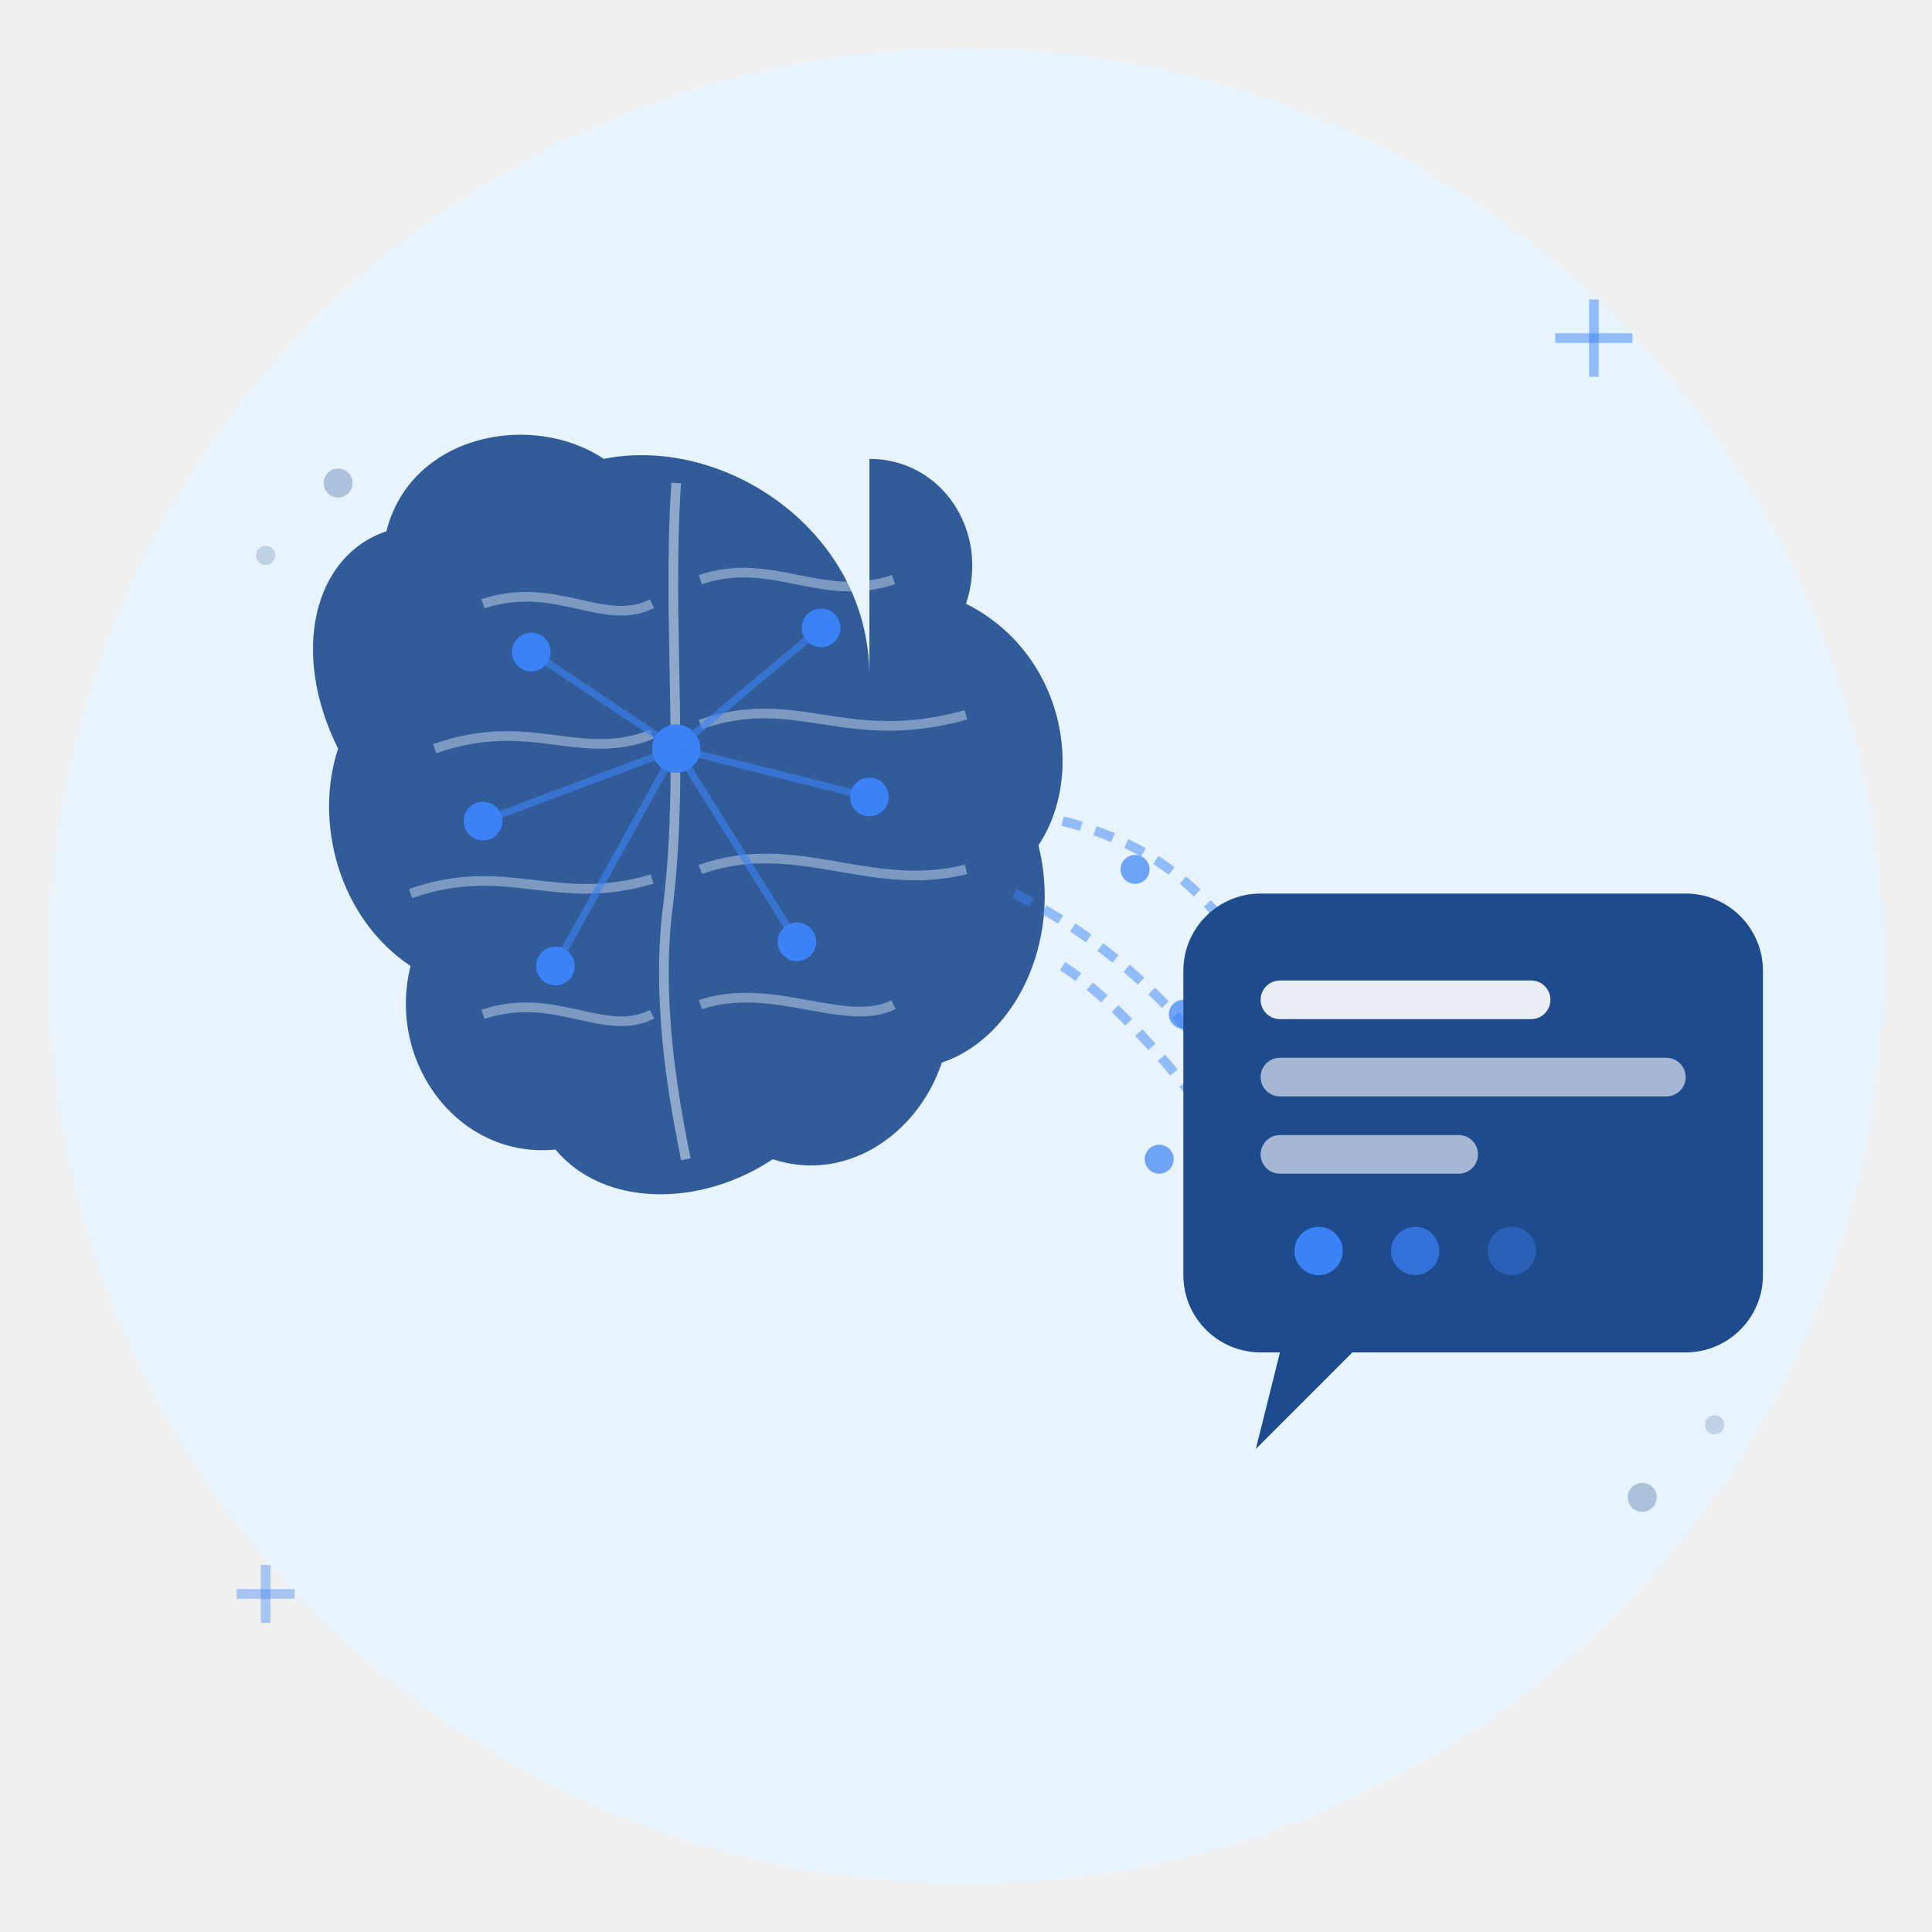
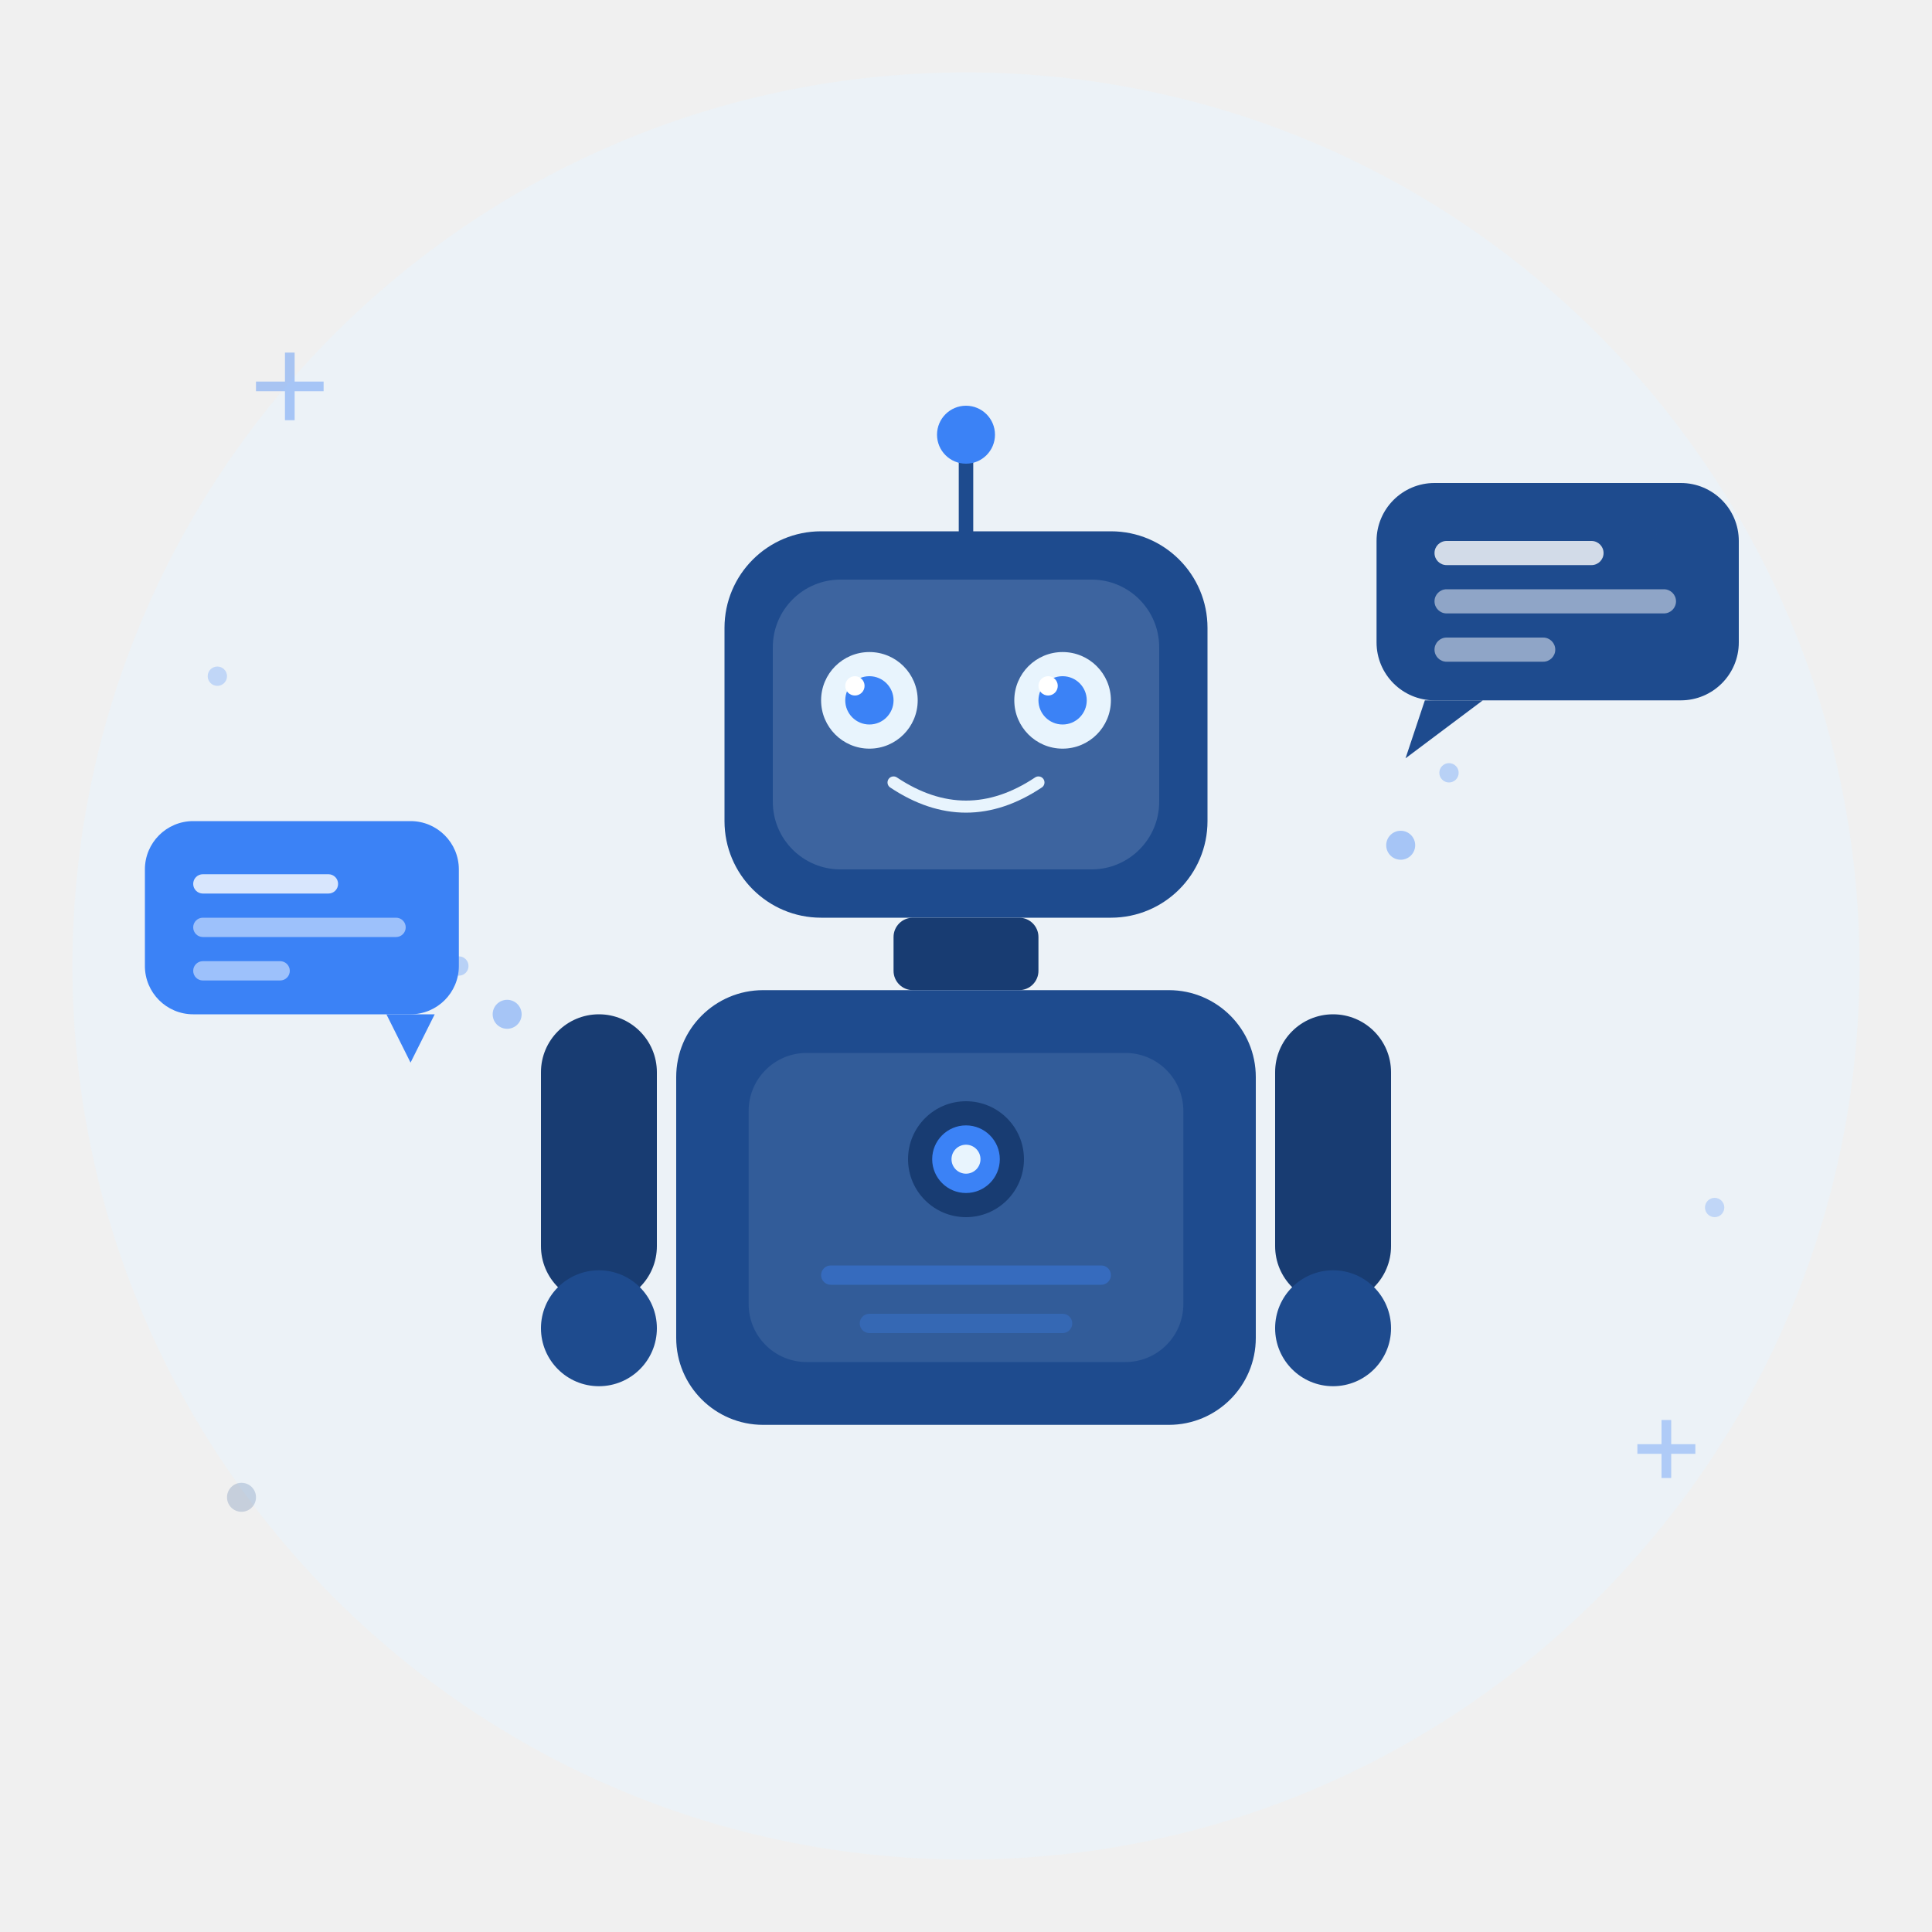
<svg xmlns="http://www.w3.org/2000/svg" viewBox="0 0 400 400" fill="none">
-   <circle cx="200" cy="200" r="190" fill="#E8F4FD" />
-   <g transform="translate(60, 80)">
-     <path d="M120 60 C120 30, 90 10, 65 15 C50 5, 25 10, 20 30 C5 35, 0 55, 10 75 C5 90, 10 110, 25 120 C20 140, 35 160, 55 158 C65 170, 85 170, 100 160 C115 165, 130 155, 135 140 C150 135, 160 115, 155 95 C165 80, 160 55, 140 45 C145 30, 135 15, 120 15 Z" fill="#1E4B8E" opacity="0.9" />
-     <path d="M80 20 C78 50, 82 80, 78 110 C76 130, 80 150, 82 160" stroke="#E8F4FD" stroke-width="2" fill="none" opacity="0.5" />
-     <path d="M40 45 C55 40, 65 50, 75 45" stroke="#E8F4FD" stroke-width="2" fill="none" opacity="0.4" />
-     <path d="M85 40 C100 35, 110 45, 125 40" stroke="#E8F4FD" stroke-width="2" fill="none" opacity="0.4" />
-     <path d="M30 75 C50 68, 60 78, 75 72" stroke="#E8F4FD" stroke-width="2" fill="none" opacity="0.4" />
-     <path d="M85 70 C105 63, 115 75, 140 68" stroke="#E8F4FD" stroke-width="2" fill="none" opacity="0.4" />
-     <path d="M25 105 C45 98, 55 108, 75 102" stroke="#E8F4FD" stroke-width="2" fill="none" opacity="0.4" />
-     <path d="M85 100 C105 93, 120 105, 140 100" stroke="#E8F4FD" stroke-width="2" fill="none" opacity="0.4" />
-     <path d="M40 130 C55 125, 65 135, 75 130" stroke="#E8F4FD" stroke-width="2" fill="none" opacity="0.4" />
-     <path d="M85 128 C100 123, 115 133, 125 128" stroke="#E8F4FD" stroke-width="2" fill="none" opacity="0.4" />
-     <circle cx="50" cy="55" r="4" fill="#3B82F6" />
-     <circle cx="110" cy="50" r="4" fill="#3B82F6" />
-     <circle cx="40" cy="90" r="4" fill="#3B82F6" />
-     <circle cx="120" cy="85" r="4" fill="#3B82F6" />
-     <circle cx="55" cy="120" r="4" fill="#3B82F6" />
-     <circle cx="105" cy="115" r="4" fill="#3B82F6" />
-     <circle cx="80" cy="75" r="5" fill="#3B82F6" />
-     <line x1="50" y1="55" x2="80" y2="75" stroke="#3B82F6" stroke-width="1.5" opacity="0.6" />
-     <line x1="110" y1="50" x2="80" y2="75" stroke="#3B82F6" stroke-width="1.5" opacity="0.6" />
-     <line x1="40" y1="90" x2="80" y2="75" stroke="#3B82F6" stroke-width="1.5" opacity="0.6" />
-     <line x1="120" y1="85" x2="80" y2="75" stroke="#3B82F6" stroke-width="1.5" opacity="0.6" />
-     <line x1="55" y1="120" x2="80" y2="75" stroke="#3B82F6" stroke-width="1.5" opacity="0.6" />
-     <line x1="105" y1="115" x2="80" y2="75" stroke="#3B82F6" stroke-width="1.5" opacity="0.6" />
+   <circle cx="200" cy="200" r="185" fill="#E8F4FD" opacity="0.5" />
+   <g transform="translate(120, 90)">
+     <line x1="80" y1="0" x2="80" y2="20" stroke="#1E4B8E" stroke-width="3" stroke-linecap="round" />
+     <circle cx="80" cy="0" r="6" fill="#3B82F6" />
+     <rect x="30" y="20" width="100" height="80" rx="20" fill="#1E4B8E" />
+     <rect x="40" y="30" width="80" height="60" rx="14" fill="#E8F4FD" opacity="0.15" />
+     <circle cx="60" cy="55" r="10" fill="#E8F4FD" />
+     <circle cx="100" cy="55" r="10" fill="#E8F4FD" />
+     <circle cx="60" cy="55" r="5" fill="#3B82F6" />
+     <circle cx="100" cy="55" r="5" fill="#3B82F6" />
+     <circle cx="57" cy="52" r="2" fill="white" />
+     <circle cx="97" cy="52" r="2" fill="white" />
+     <path d="M65 72 Q80 82 95 72" stroke="#E8F4FD" stroke-width="2.5" fill="none" stroke-linecap="round" />
+     <rect x="65" y="100" width="30" height="15" rx="4" fill="#183C72" />
+     <rect x="20" y="115" width="120" height="90" rx="18" fill="#1E4B8E" />
+     <rect x="35" y="128" width="90" height="64" rx="12" fill="#E8F4FD" opacity="0.1" />
+     <circle cx="80" cy="150" r="12" fill="#183C72" />
+     <circle cx="80" cy="150" r="7" fill="#3B82F6" />
+     <circle cx="80" cy="150" r="3" fill="#E8F4FD" />
+     <rect x="50" y="172" width="60" height="4" rx="2" fill="#3B82F6" opacity="0.4" />
+     <rect x="58" y="182" width="44" height="4" rx="2" fill="#3B82F6" opacity="0.3" />
+     <rect x="-8" y="120" width="24" height="60" rx="12" fill="#183C72" />
+     <circle cx="4" cy="185" r="12" fill="#1E4B8E" />
+     <rect x="144" y="120" width="24" height="60" rx="12" fill="#183C72" />
+     <circle cx="156" cy="185" r="12" fill="#1E4B8E" />
  </g>
-   <path d="M220 170 C240 175, 250 185, 260 200" stroke="#3B82F6" stroke-width="2" stroke-dasharray="4 3" opacity="0.5" />
-   <path d="M210 185 C230 195, 245 210, 255 225" stroke="#3B82F6" stroke-width="2" stroke-dasharray="4 3" opacity="0.5" />
-   <path d="M220 200 C235 210, 250 230, 260 245" stroke="#3B82F6" stroke-width="2" stroke-dasharray="4 3" opacity="0.5" />
-   <circle cx="235" cy="180" r="3" fill="#3B82F6" opacity="0.7" />
-   <circle cx="245" cy="210" r="3" fill="#3B82F6" opacity="0.7" />
-   <circle cx="240" cy="240" r="3" fill="#3B82F6" opacity="0.7" />
-   <g transform="translate(245, 185)">
-     <rect x="0" y="0" width="120" height="95" rx="16" fill="#1E4B8E" />
-     <polygon points="20,95 35,95 15,115" fill="#1E4B8E" />
-     <rect x="16" y="18" width="60" height="8" rx="4" fill="#FFFFFF" opacity="0.9" />
-     <rect x="16" y="34" width="88" height="8" rx="4" fill="#FFFFFF" opacity="0.6" />
-     <rect x="16" y="50" width="45" height="8" rx="4" fill="#FFFFFF" opacity="0.6" />
-     <circle cx="28" cy="74" r="5" fill="#3B82F6" />
-     <circle cx="48" cy="74" r="5" fill="#3B82F6" opacity="0.7" />
-     <circle cx="68" cy="74" r="5" fill="#3B82F6" opacity="0.4" />
+   <g transform="translate(285, 100)">
+     <rect x="0" y="0" width="75" height="45" rx="12" fill="#1E4B8E" />
+     <polygon points="10,45 22,45 6,57" fill="#1E4B8E" />
+     <rect x="12" y="12" width="35" height="5" rx="2.5" fill="white" opacity="0.8" />
+     <rect x="12" y="22" width="50" height="5" rx="2.5" fill="white" opacity="0.5" />
+     <rect x="12" y="32" width="25" height="5" rx="2.5" fill="white" opacity="0.5" />
  </g>
-   <g transform="translate(330, 70)">
-     <line x1="0" y1="-8" x2="0" y2="8" stroke="#3B82F6" stroke-width="2" opacity="0.5" />
-     <line x1="-8" y1="0" x2="8" y2="0" stroke="#3B82F6" stroke-width="2" opacity="0.5" />
+   <g transform="translate(30, 170)">
+     <rect x="0" y="0" width="65" height="40" rx="10" fill="#3B82F6" />
+     <polygon points="50,40 60,40 55,50" fill="#3B82F6" />
+     <rect x="10" y="11" width="30" height="4" rx="2" fill="white" opacity="0.8" />
+     <rect x="10" y="20" width="44" height="4" rx="2" fill="white" opacity="0.5" />
+     <rect x="10" y="29" width="20" height="4" rx="2" fill="white" opacity="0.5" />
  </g>
-   <g transform="translate(55, 330)">
-     <line x1="0" y1="-6" x2="0" y2="6" stroke="#3B82F6" stroke-width="2" opacity="0.4" />
-     <line x1="-6" y1="0" x2="6" y2="0" stroke="#3B82F6" stroke-width="2" opacity="0.4" />
+   <g transform="translate(60, 80)" opacity="0.4">
+     <line x1="0" y1="-7" x2="0" y2="7" stroke="#3B82F6" stroke-width="2" />
+     <line x1="-7" y1="0" x2="7" y2="0" stroke="#3B82F6" stroke-width="2" />
  </g>
-   <circle cx="340" cy="310" r="3" fill="#1E4B8E" opacity="0.3" />
-   <circle cx="355" cy="295" r="2" fill="#1E4B8E" opacity="0.2" />
-   <circle cx="70" cy="100" r="3" fill="#1E4B8E" opacity="0.3" />
-   <circle cx="55" cy="115" r="2" fill="#1E4B8E" opacity="0.2" />
+   <g transform="translate(345, 300)" opacity="0.35">
+     <line x1="0" y1="-6" x2="0" y2="6" stroke="#3B82F6" stroke-width="2" />
+     <line x1="-6" y1="0" x2="6" y2="0" stroke="#3B82F6" stroke-width="2" />
+   </g>
+   <circle cx="50" cy="310" r="3" fill="#1E4B8E" opacity="0.2" />
+   <circle cx="340" cy="110" r="3" fill="#1E4B8E" opacity="0.2" />
+   <circle cx="355" cy="250" r="2" fill="#3B82F6" opacity="0.25" />
+   <circle cx="45" cy="140" r="2" fill="#3B82F6" opacity="0.25" />
+   <circle cx="290" cy="175" r="3" fill="#3B82F6" opacity="0.4" />
+   <circle cx="300" cy="160" r="2" fill="#3B82F6" opacity="0.3" />
+   <circle cx="105" cy="210" r="3" fill="#3B82F6" opacity="0.4" />
+   <circle cx="95" cy="200" r="2" fill="#3B82F6" opacity="0.3" />
</svg>
